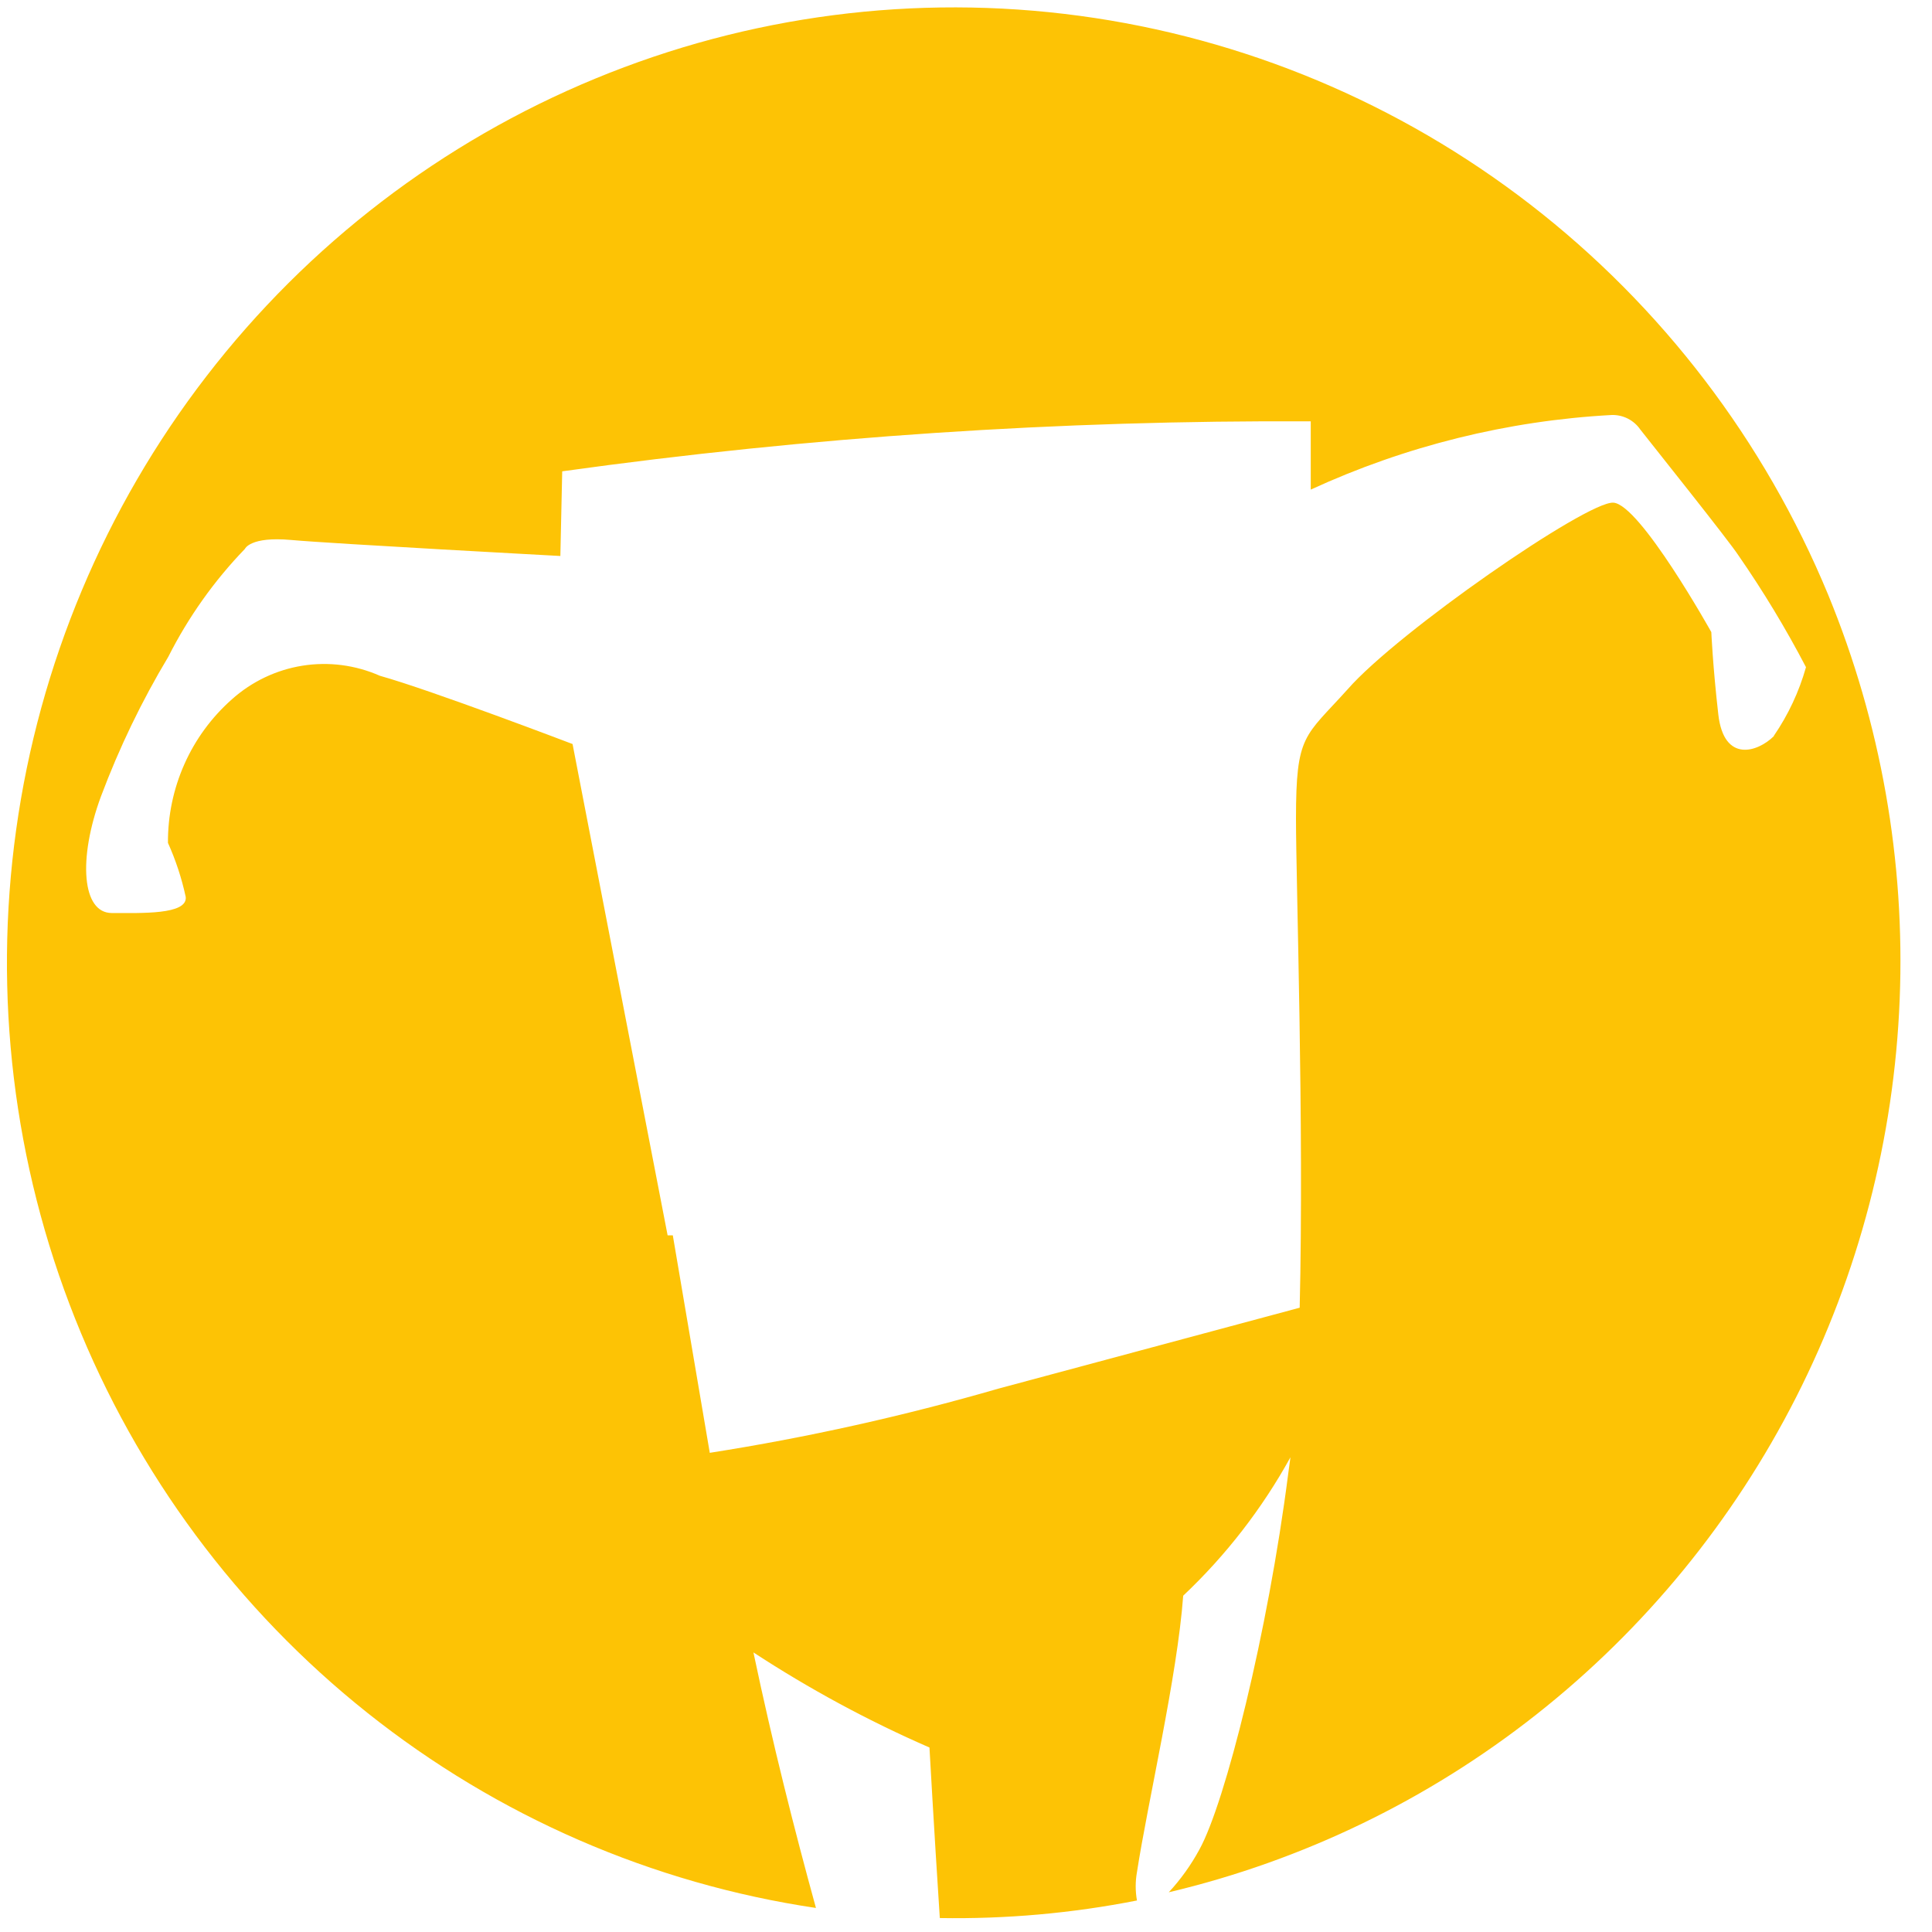
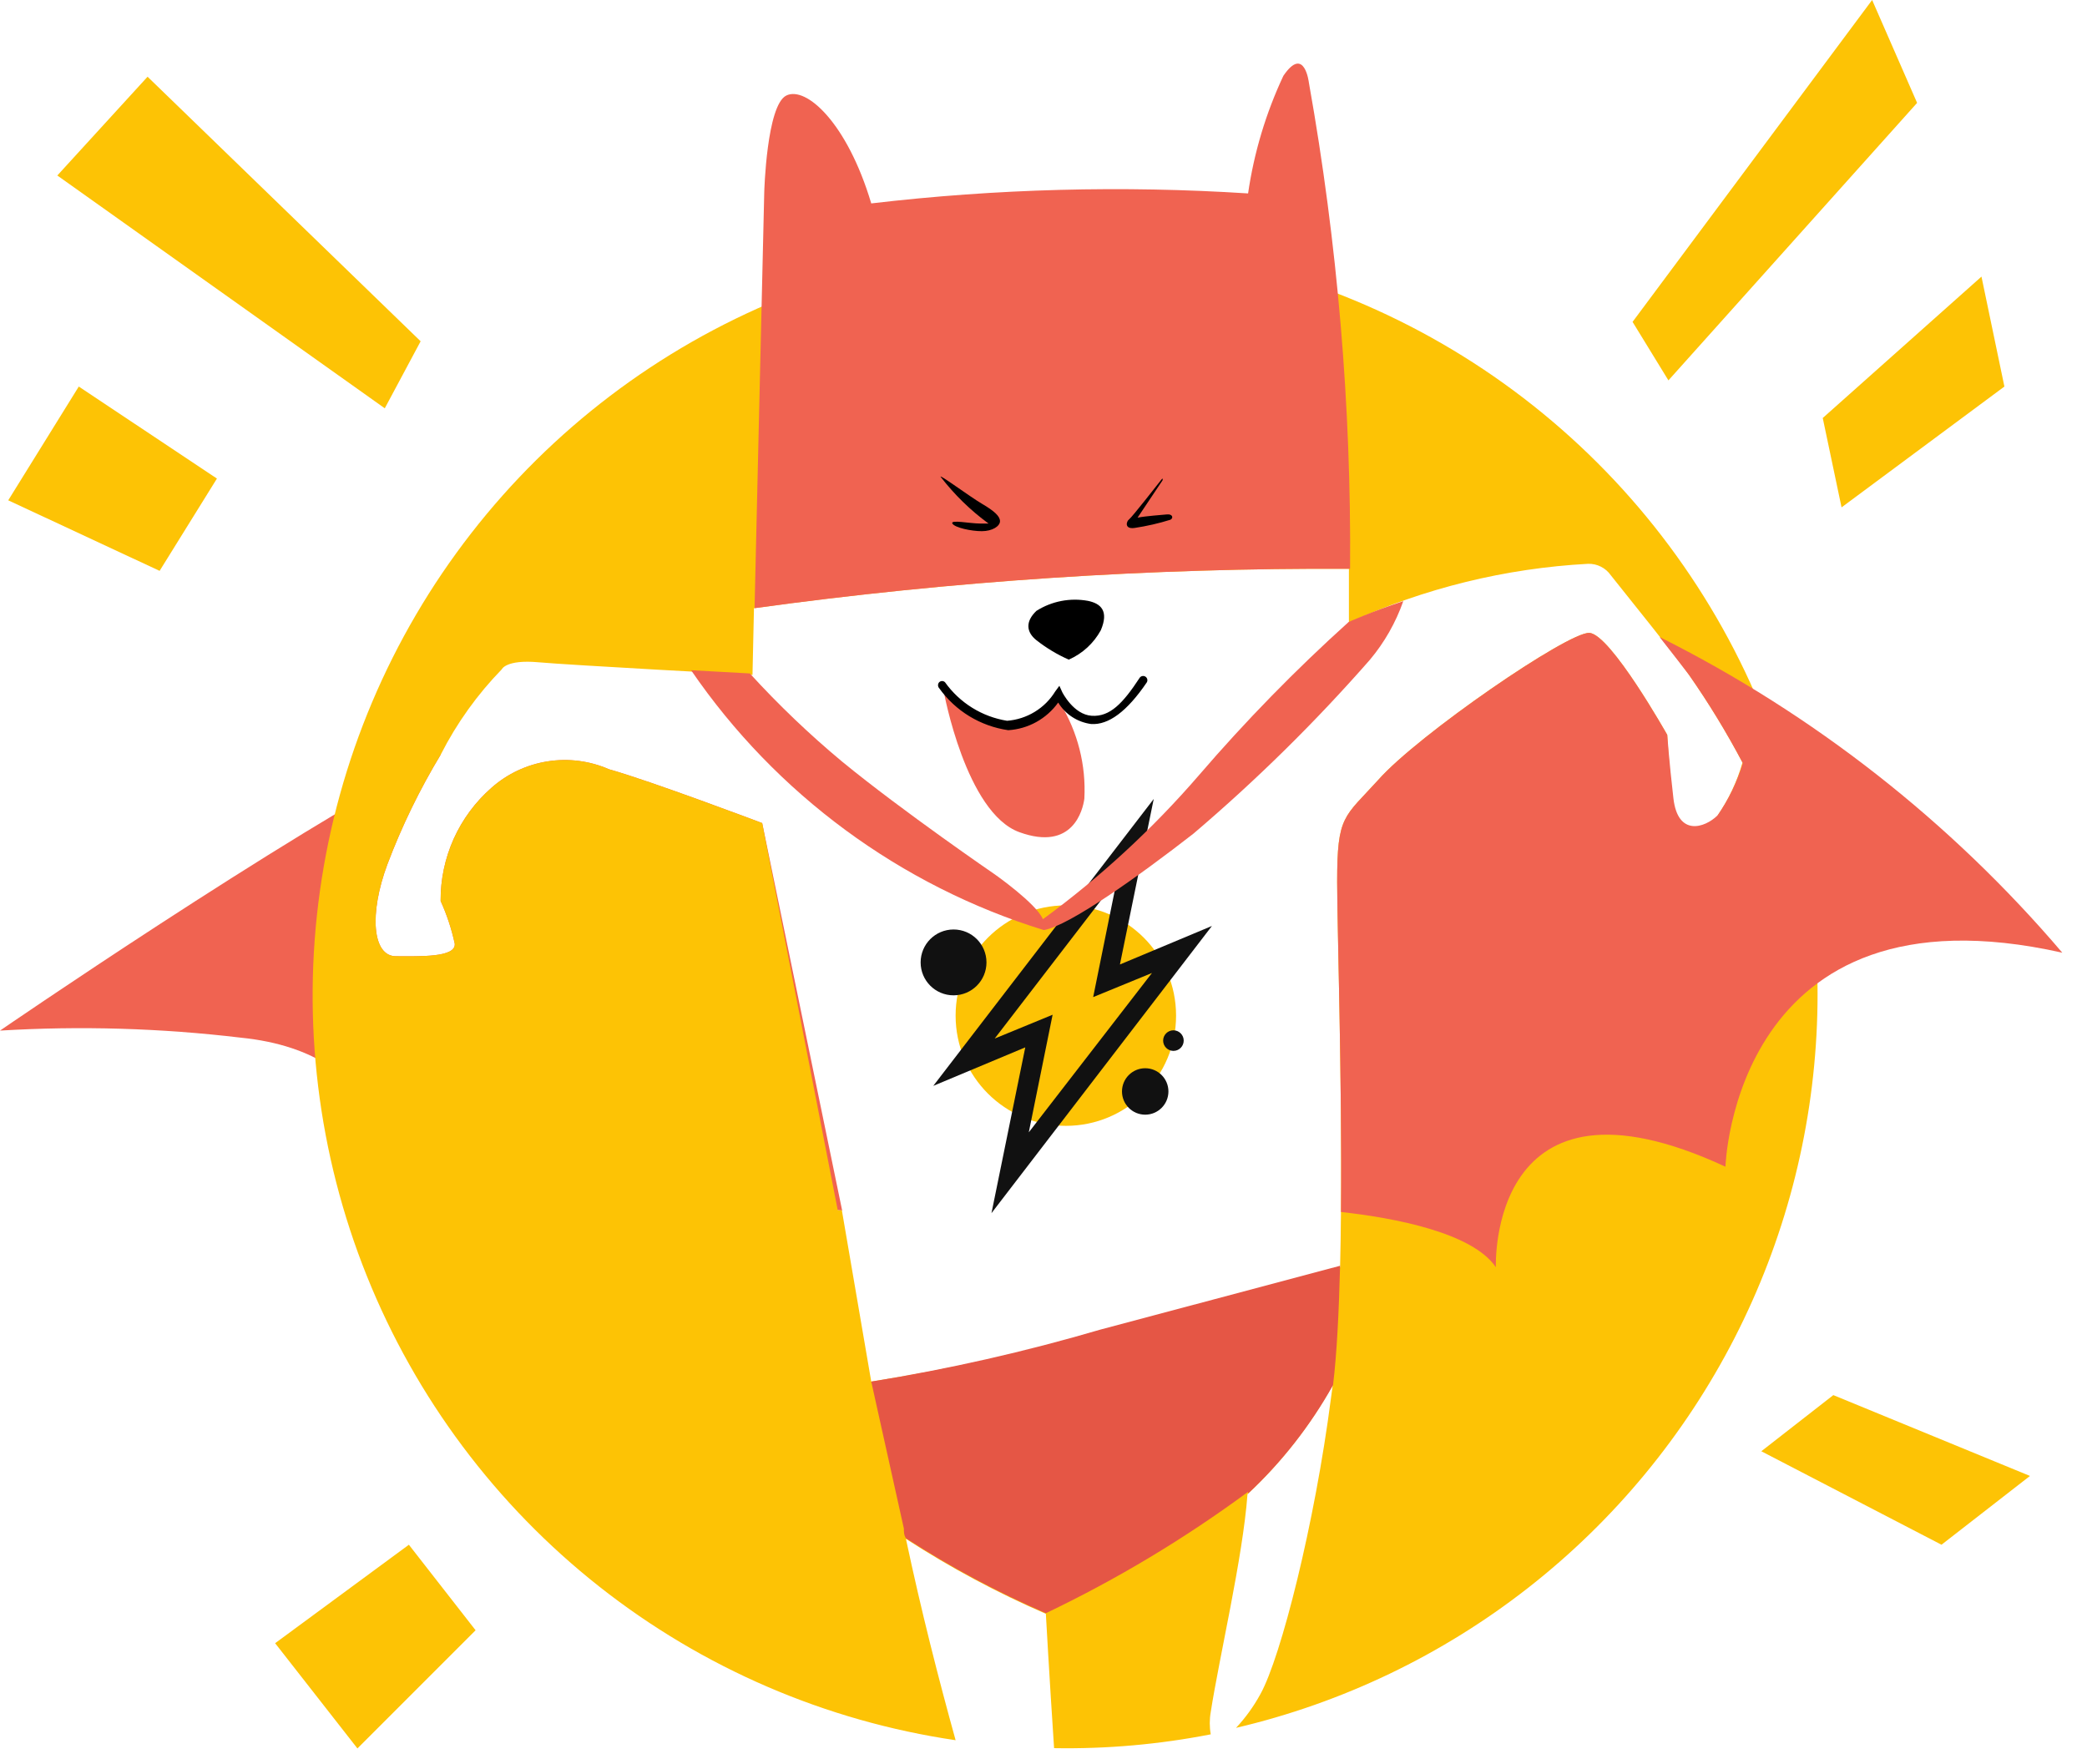
- <svg xmlns="http://www.w3.org/2000/svg" width="45" height="45" viewBox="0 0 45 45" fill="none">
-   <path d="M42.582 13.854C41.097 10.265 38.705 7.131 35.646 4.765C32.586 2.399 28.965 0.883 25.143 0.368C21.321 -0.147 17.433 0.357 13.865 1.831C10.296 3.304 7.173 5.695 4.807 8.765C2.44 11.835 0.912 15.478 0.376 19.329C-0.16 23.18 0.313 27.106 1.75 30.715C3.186 34.324 5.535 37.491 8.562 39.899C11.59 42.307 15.19 43.873 19.005 44.44C18.505 42.624 17.997 40.617 17.549 38.488C18.852 39.34 20.224 40.082 21.649 40.703C21.649 40.703 21.753 42.58 21.89 44.675C23.431 44.701 24.97 44.564 26.482 44.266C26.443 44.048 26.443 43.824 26.482 43.606C26.732 41.981 27.421 39.053 27.559 37.167C28.552 36.23 29.395 35.142 30.057 33.943L30.005 34.326C29.531 38.027 28.541 41.981 27.938 43.076C27.742 43.438 27.502 43.774 27.223 44.075C30.341 43.337 33.263 41.924 35.785 39.934C38.308 37.943 40.372 35.423 41.833 32.548C43.294 29.674 44.118 26.512 44.247 23.284C44.377 20.056 43.808 16.838 42.582 13.854ZM41.316 17.147C40.937 17.521 40.153 17.773 40.023 16.643C39.894 15.514 39.86 14.723 39.86 14.723C39.86 14.723 38.197 11.742 37.577 11.708C36.957 11.673 32.555 14.723 31.392 16.052C30.384 17.173 30.186 17.095 30.186 19.067C30.186 20.553 30.375 26.167 30.272 30.459L23.251 32.345C21.045 32.983 18.801 33.483 16.532 33.839L15.671 28.773H15.55L13.336 17.33C13.336 17.33 10.054 16.078 8.848 15.74C8.282 15.49 7.657 15.408 7.046 15.505C6.436 15.602 5.865 15.874 5.403 16.287C4.931 16.704 4.553 17.218 4.296 17.796C4.039 18.373 3.908 18.999 3.912 19.632C4.094 20.036 4.233 20.459 4.326 20.892C4.369 21.309 3.292 21.266 2.603 21.266C1.914 21.266 1.81 20.015 2.353 18.546C2.777 17.417 3.301 16.329 3.921 15.296C4.387 14.374 4.988 13.527 5.704 12.785C5.704 12.785 5.825 12.49 6.781 12.577C7.737 12.664 13.052 12.95 13.052 12.95L13.095 10.978C18.872 10.173 24.699 9.784 30.53 9.814C30.53 10.344 30.53 10.874 30.53 11.404C32.739 10.387 35.118 9.797 37.542 9.666C37.672 9.663 37.801 9.692 37.917 9.751C38.032 9.81 38.132 9.897 38.206 10.005C38.499 10.378 40.282 12.611 40.489 12.933C41.068 13.768 41.594 14.638 42.065 15.54C41.904 16.11 41.651 16.651 41.316 17.139V17.147Z" fill="#FDC305" />
+ <svg xmlns="http://www.w3.org/2000/svg" width="71" height="60" viewBox="0 0 71 60" fill="none">
+   <path d="M25.93 28C25.93 28 22.12 26.56 20.72 26.17C20.063 25.882 19.337 25.789 18.628 25.901C17.919 26.012 17.257 26.324 16.72 26.8C16.172 27.28 15.734 27.872 15.435 28.536C15.137 29.201 14.985 29.922 14.99 30.65C15.201 31.115 15.362 31.601 15.47 32.1C15.52 32.58 14.27 32.53 13.47 32.53C12.67 32.53 12.55 31.09 13.18 29.4C13.671 28.101 14.281 26.849 15 25.66C9.55 28.5 0 35.06 0 35.06C2.732 34.895 5.473 34.976 8.19 35.3C13.44 35.83 13.19 39.97 13.19 39.97C15.037 39.461 16.918 39.09 18.82 38.86C20.94 38.72 21.09 40.98 21.09 40.98L21.62 44.84C22.425 43.969 23.312 43.179 24.27 42.48C25.505 41.492 27.076 41.025 28.65 41.18V41.18L25.93 28Z" fill="#F06351" />
+   <path d="M59.88 24C58.156 19.869 55.38 16.263 51.828 13.54C48.276 10.817 44.072 9.072 39.636 8.479C35.2 7.887 30.685 8.467 26.543 10.163C22.401 11.859 18.776 14.61 16.028 18.144C13.281 21.677 11.508 25.869 10.885 30.301C10.262 34.733 10.812 39.251 12.479 43.405C14.147 47.558 16.874 51.202 20.388 53.974C23.903 56.745 28.082 58.547 32.51 59.2C31.93 57.11 31.34 54.8 30.82 52.35C32.333 53.331 33.925 54.184 35.58 54.9V54.9C35.58 54.9 35.7 57.06 35.86 59.47C37.648 59.501 39.435 59.343 41.19 59C41.145 58.749 41.145 58.491 41.19 58.24C41.48 56.37 42.28 53 42.44 50.83C43.593 49.751 44.572 48.5 45.34 47.12V47.12L45.28 47.56C44.73 51.82 43.58 56.37 42.88 57.63C42.653 58.047 42.374 58.434 42.05 58.78C45.67 57.931 49.062 56.305 51.99 54.014C54.919 51.723 57.314 48.823 59.011 45.515C60.707 42.206 61.663 38.568 61.813 34.853C61.963 31.138 61.304 27.435 59.88 24V24ZM58.41 27.79C57.97 28.22 57.06 28.51 56.91 27.21C56.76 25.91 56.72 25 56.72 25C56.72 25 54.79 21.57 54.07 21.53C53.35 21.49 48.24 25 46.89 26.53C45.72 27.82 45.49 27.73 45.49 30C45.49 31.71 45.71 38.17 45.59 43.11L37.44 45.28C34.878 46.015 32.273 46.59 29.64 47L28.64 41.17H28.5L25.93 28C25.93 28 22.12 26.56 20.72 26.17C20.063 25.882 19.337 25.789 18.628 25.901C17.919 26.012 17.257 26.324 16.72 26.8C16.172 27.28 15.734 27.872 15.435 28.536C15.137 29.201 14.985 29.922 14.99 30.65C15.201 31.115 15.362 31.601 15.47 32.1C15.52 32.58 14.27 32.53 13.47 32.53C12.67 32.53 12.55 31.09 13.18 29.4C13.671 28.101 14.281 26.849 15 25.66C15.541 24.598 16.239 23.624 17.07 22.77C17.07 22.77 17.21 22.43 18.32 22.53C19.43 22.63 25.6 22.96 25.6 22.96L25.65 20.69C32.356 19.764 39.12 19.316 45.89 19.35C45.89 19.96 45.89 20.57 45.89 21.18C48.454 20.01 51.215 19.331 54.03 19.18C54.181 19.176 54.33 19.21 54.464 19.278C54.599 19.346 54.714 19.446 54.8 19.57C55.14 20 57.21 22.57 57.45 22.94C58.122 23.901 58.733 24.903 59.28 25.94C59.093 26.597 58.799 27.218 58.41 27.78V27.79Z" fill="#FDC305" />
+   <path d="M56.46 21.67C56.93 22.27 57.34 22.8 57.46 22.96C58.132 23.921 58.743 24.923 59.29 25.96C59.1 26.595 58.809 27.196 58.43 27.74C57.99 28.17 57.08 28.46 56.93 27.16C56.78 25.86 56.72 25 56.72 25C56.72 25 54.79 21.57 54.07 21.53C53.35 21.49 48.24 25 46.89 26.53C45.72 27.82 45.49 27.73 45.49 30C45.49 31.5 45.66 36.65 45.62 41.23C47.43 41.43 50.09 41.93 50.89 43.11C50.89 43.11 50.6 35.93 58.7 39.69C58.7 39.69 58.98 29.9 70.16 32.41C66.359 27.948 61.7 24.296 56.46 21.67V21.67Z" fill="#F06351" />
+   <path d="M45.93 19.35C45.971 13.809 45.502 8.275 44.53 2.82C44.53 2.82 44.38 1.52 43.66 2.58C43.066 3.847 42.661 5.195 42.46 6.58C38.185 6.306 33.894 6.42 29.64 6.92C28.82 4.17 27.42 2.92 26.75 3.25C26.08 3.58 26 6.53 26 6.53L25.67 20.69C32.383 19.763 39.153 19.315 45.93 19.35V19.35Z" fill="#F06351" />
+   <path d="M45.35 47.12C45.48 46.05 45.55 44.63 45.59 43.06L37.44 45.23C34.879 45.982 32.274 46.573 29.64 47L30.75 52C30.75 52.11 30.75 52.22 30.82 52.33C32.333 53.311 33.925 54.164 35.58 54.88C37.999 53.724 40.302 52.341 42.46 50.75V50.81C43.608 49.737 44.583 48.492 45.35 47.12V47.12Z" fill="#E55645" />
+   <path d="M32 16.22C31.95 16.12 33 16.9 33.41 17.14C33.82 17.38 34.02 17.56 34.02 17.73C34.02 17.9 33.76 18.07 33.4 18.07C33.04 18.07 32.48 17.95 32.4 17.81C32.32 17.67 33 17.81 33.34 17.81H33.63C33.014 17.36 32.466 16.824 32 16.22Z" fill="black" />
+   <path d="M39.5 16.33C39.5 16.33 38.5 17.61 38.41 17.67C38.32 17.73 38.24 18.01 38.6 17.96C39.013 17.898 39.421 17.805 39.82 17.68C39.93 17.62 39.89 17.48 39.7 17.5C39.51 17.52 39.02 17.55 38.7 17.61L39.55 16.34C39.55 16.34 39.58 16.22 39.5 16.33Z" fill="black" />
+   <path d="M36.36 22.44C36.824 22.236 37.207 21.884 37.45 21.44C37.73 20.78 37.45 20.53 37.01 20.44C36.405 20.33 35.78 20.451 35.26 20.78C34.87 21.15 34.92 21.51 35.26 21.78C35.598 22.045 35.967 22.267 36.36 22.44V22.44Z" fill="black" />
+   <path d="M36 23.7C35.885 23.927 35.729 24.13 35.54 24.3C35.255 24.529 34.905 24.662 34.54 24.68C33.989 24.734 33.439 24.577 33 24.24C32.798 24.122 32.619 23.97 32.47 23.79C32.37 23.681 32.247 23.596 32.11 23.54C32.11 23.54 32.86 27.65 34.68 28.31C36.5 28.97 36.84 27.55 36.89 27.17C36.951 26.032 36.665 24.902 36.07 23.93C36.07 23.63 36.05 23.83 36 23.7Z" fill="#F06351" />
+   <path d="M34.3 24.84C33.832 24.773 33.383 24.611 32.979 24.366C32.575 24.12 32.225 23.795 31.95 23.41C31.925 23.383 31.912 23.347 31.912 23.31C31.912 23.273 31.925 23.238 31.95 23.21C31.963 23.197 31.979 23.186 31.996 23.179C32.013 23.172 32.031 23.168 32.05 23.168C32.069 23.168 32.087 23.172 32.104 23.179C32.121 23.186 32.137 23.197 32.15 23.21C32.398 23.557 32.711 23.852 33.074 24.077C33.436 24.302 33.839 24.452 34.26 24.52C34.593 24.495 34.915 24.391 35.2 24.217C35.486 24.044 35.725 23.805 35.9 23.52L36.04 23.33L36.14 23.55C36.14 23.55 36.52 24.31 37.14 24.35C37.76 24.39 38.2 23.93 38.77 23.06C38.791 23.028 38.824 23.006 38.862 22.999C38.899 22.991 38.938 22.999 38.97 23.02C39.002 23.041 39.024 23.074 39.031 23.112C39.039 23.149 39.031 23.188 39.01 23.22C38.343 24.2 37.713 24.67 37.12 24.63C36.891 24.6 36.671 24.518 36.477 24.392C36.283 24.266 36.12 24.098 36 23.9C35.804 24.173 35.55 24.399 35.256 24.562C34.962 24.725 34.635 24.82 34.3 24.84Z" fill="black" />
+   <path d="M36.26 38.3C38.331 38.3 40.01 36.621 40.01 34.55C40.01 32.479 38.331 30.8 36.26 30.8C34.189 30.8 32.51 32.479 32.51 34.55C32.51 36.621 34.189 38.3 36.26 38.3Z" fill="#FDC305" />
+   <path d="M41.23 31.5L38.1 32.81L39.25 27.18L31.75 36.94L34.88 35.63L33.73 41.27L41.23 31.5ZM33.84 35.33L38 29.92L37.19 33.92L39.19 33.1L35 38.52L35.81 34.52L33.84 35.33Z" fill="#111111" />
+   <path d="M32.44 33.86C33.059 33.86 33.56 33.359 33.56 32.74C33.56 32.121 33.059 31.62 32.44 31.62C31.821 31.62 31.32 32.121 31.32 32.74C31.32 33.359 31.821 33.86 32.44 33.86Z" fill="#111111" />
+   <path d="M38.96 37.92C39.396 37.92 39.75 37.566 39.75 37.13C39.75 36.694 39.396 36.34 38.96 36.34C38.524 36.34 38.17 36.694 38.17 37.13C38.17 37.566 38.524 37.92 38.96 37.92Z" fill="#111111" />
+   <path d="M39.92 35.75C40.113 35.75 40.27 35.593 40.27 35.4C40.27 35.207 40.113 35.05 39.92 35.05C39.727 35.05 39.57 35.207 39.57 35.4C39.57 35.593 39.727 35.75 39.92 35.75Z" fill="#111111" />
+   <path d="M45.88 21.16C44.075 22.787 42.375 24.527 40.79 26.37C39.211 28.199 37.43 29.843 35.48 31.27C35.26 30.74 33.85 29.75 33.85 29.75C33.85 29.75 30.71 27.6 28.65 25.91C27.536 24.983 26.487 23.98 25.51 22.91L23.51 22.8C26.397 27.017 30.627 30.133 35.51 31.64C36.37 31.5 38.79 29.77 40.6 28.36C42.741 26.539 44.747 24.564 46.6 22.45C47.098 21.858 47.484 21.18 47.74 20.45C46.6 20.83 45.88 21.16 45.88 21.16Z" fill="#F06351" />
+   <path d="M65.22 3.5L56.76 12.94L55.54 10.95L63.69 0L65.22 3.5Z" fill="#FDC305" />
+   <path d="M62.65 17.26L68.19 13.15L67.41 9.41L62.01 14.22L62.65 17.26Z" fill="#FDC305" />
+   <path d="M59.92 49.37L66.05 52.55L69.06 50.21L62.37 47.46L59.92 49.37Z" fill="#FDC305" />
+   <path d="M1.95 5.97L5.02 2.61L14.31 11.61L13.09 13.89L1.95 5.97Z" fill="#FDC305" />
+   <path d="M7.38 16.28L2.68 13.15L0.28 17.02L5.43 19.42L7.38 16.28Z" fill="#FDC305" />
+   <path d="M13.91 52.55L9.36 55.9L12.16 59.48L16.18 55.46L13.91 52.55Z" fill="#FDC305" />
</svg>
